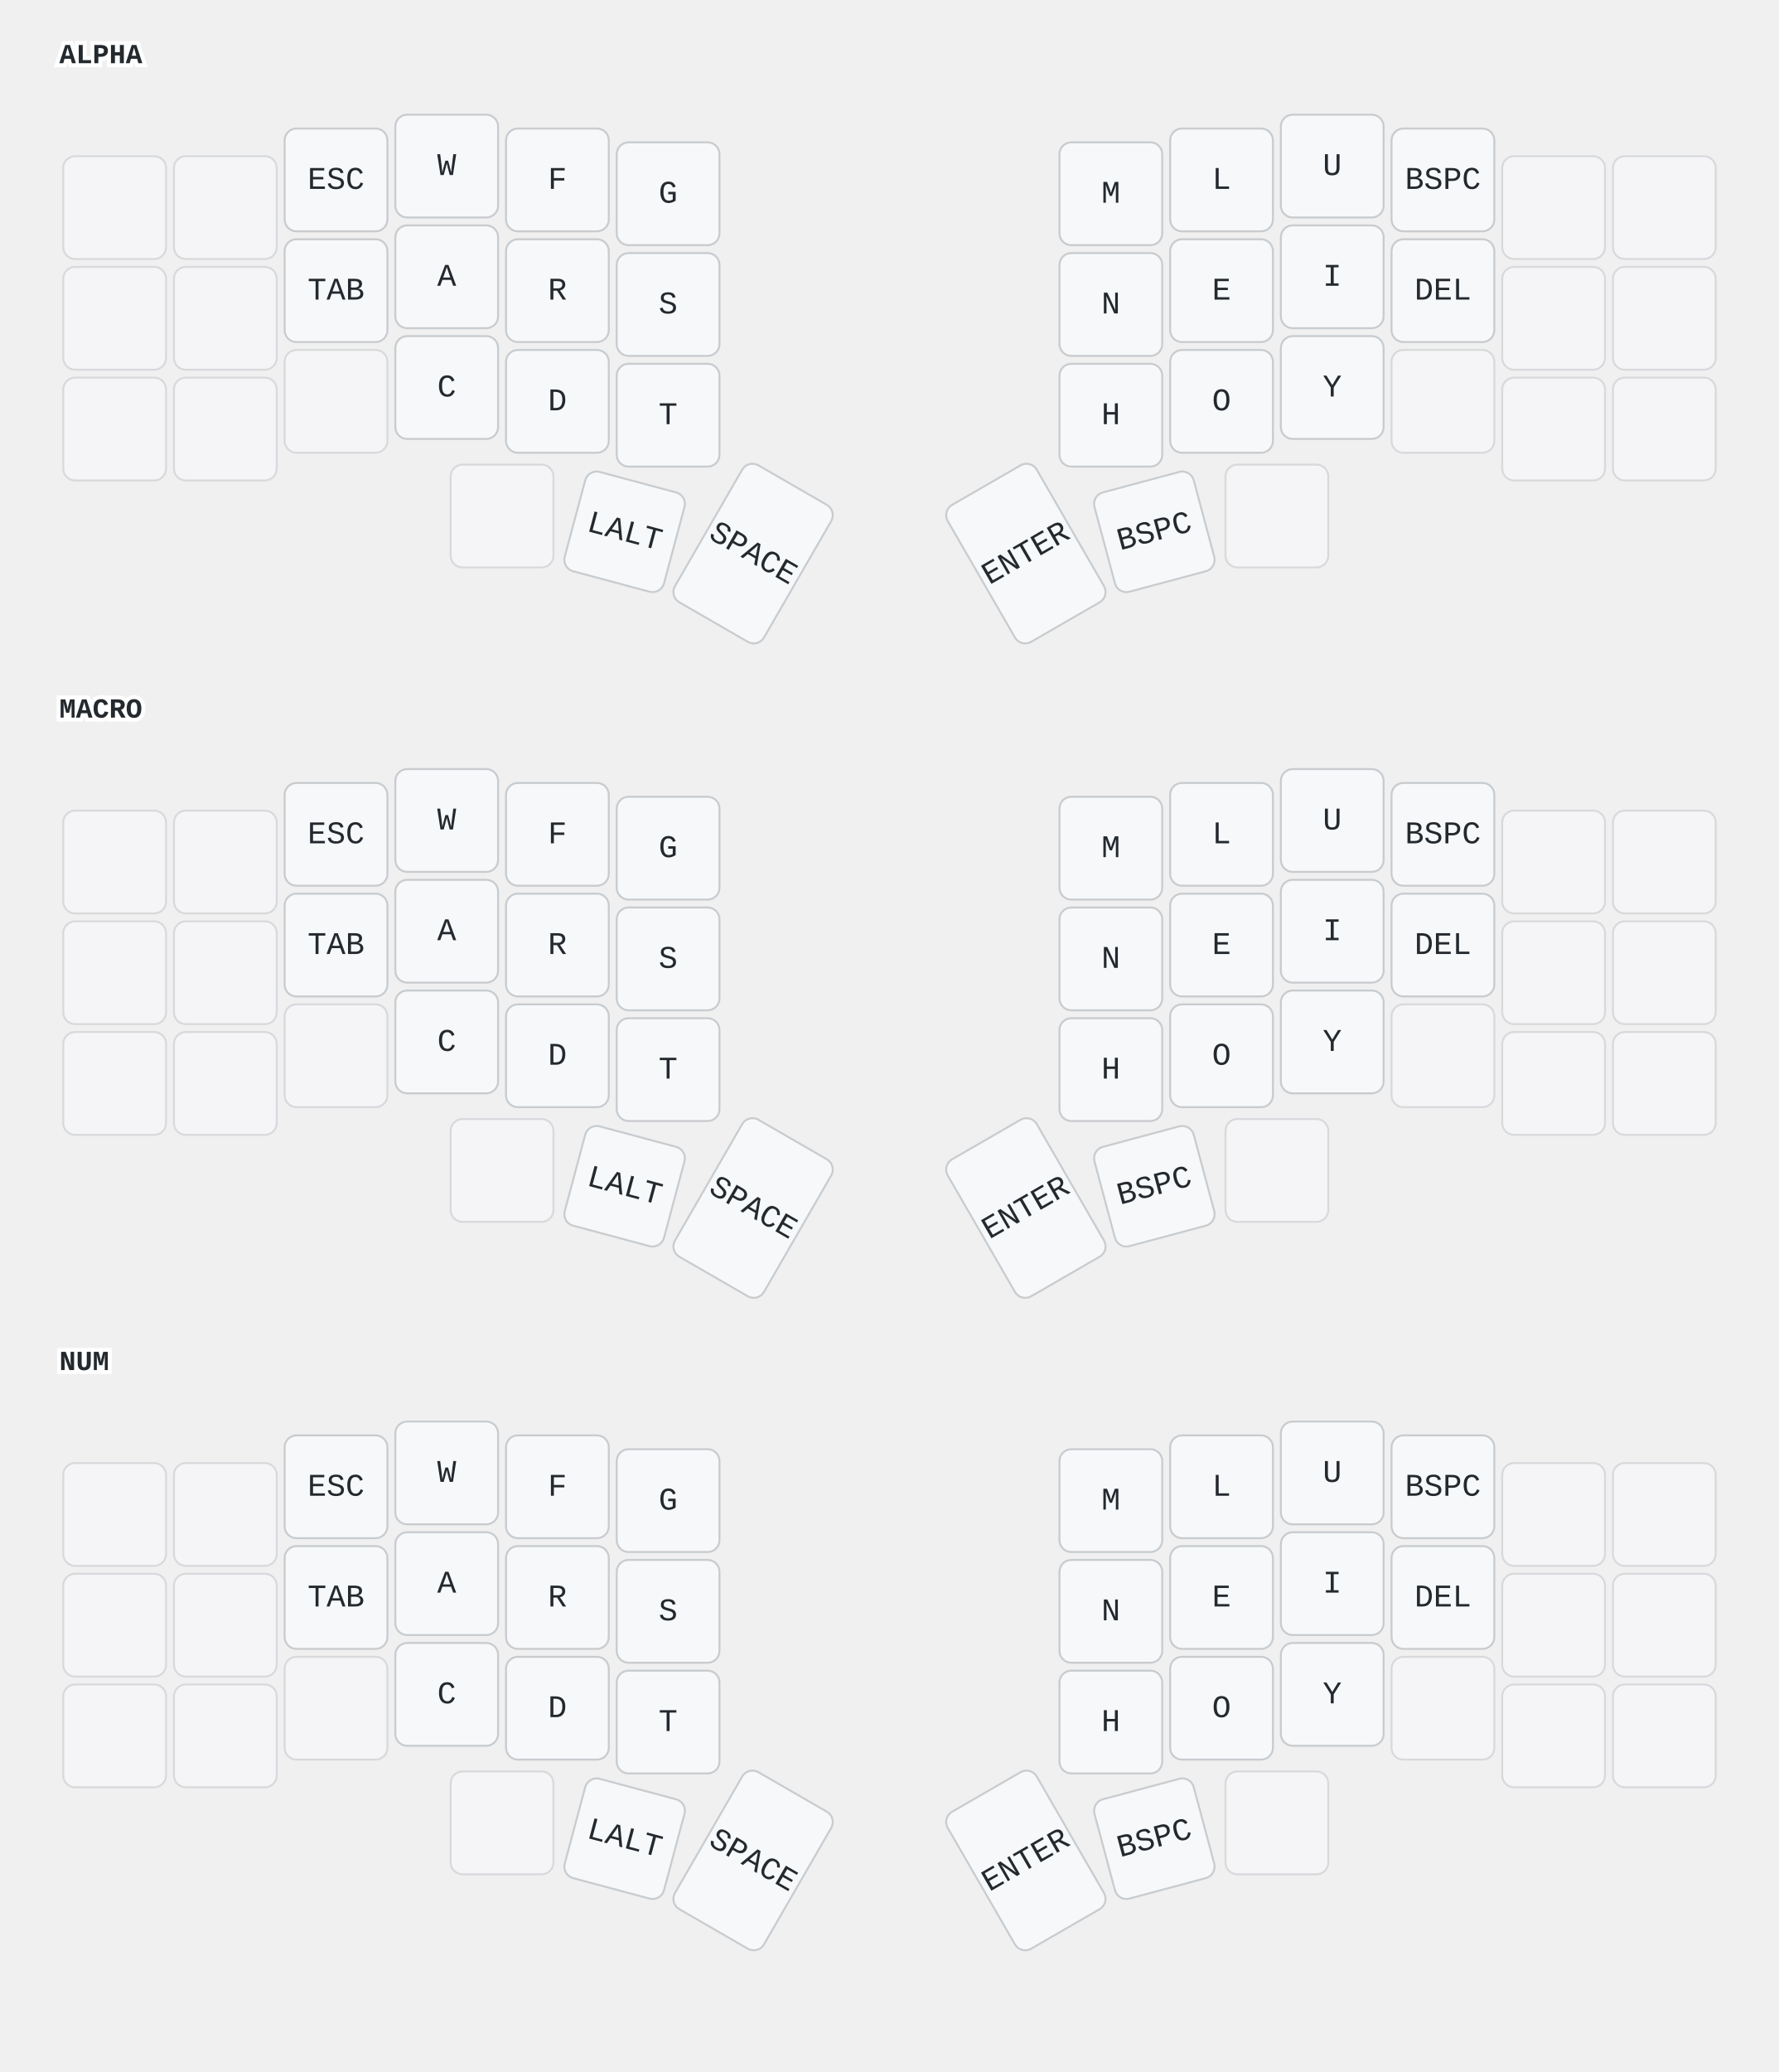
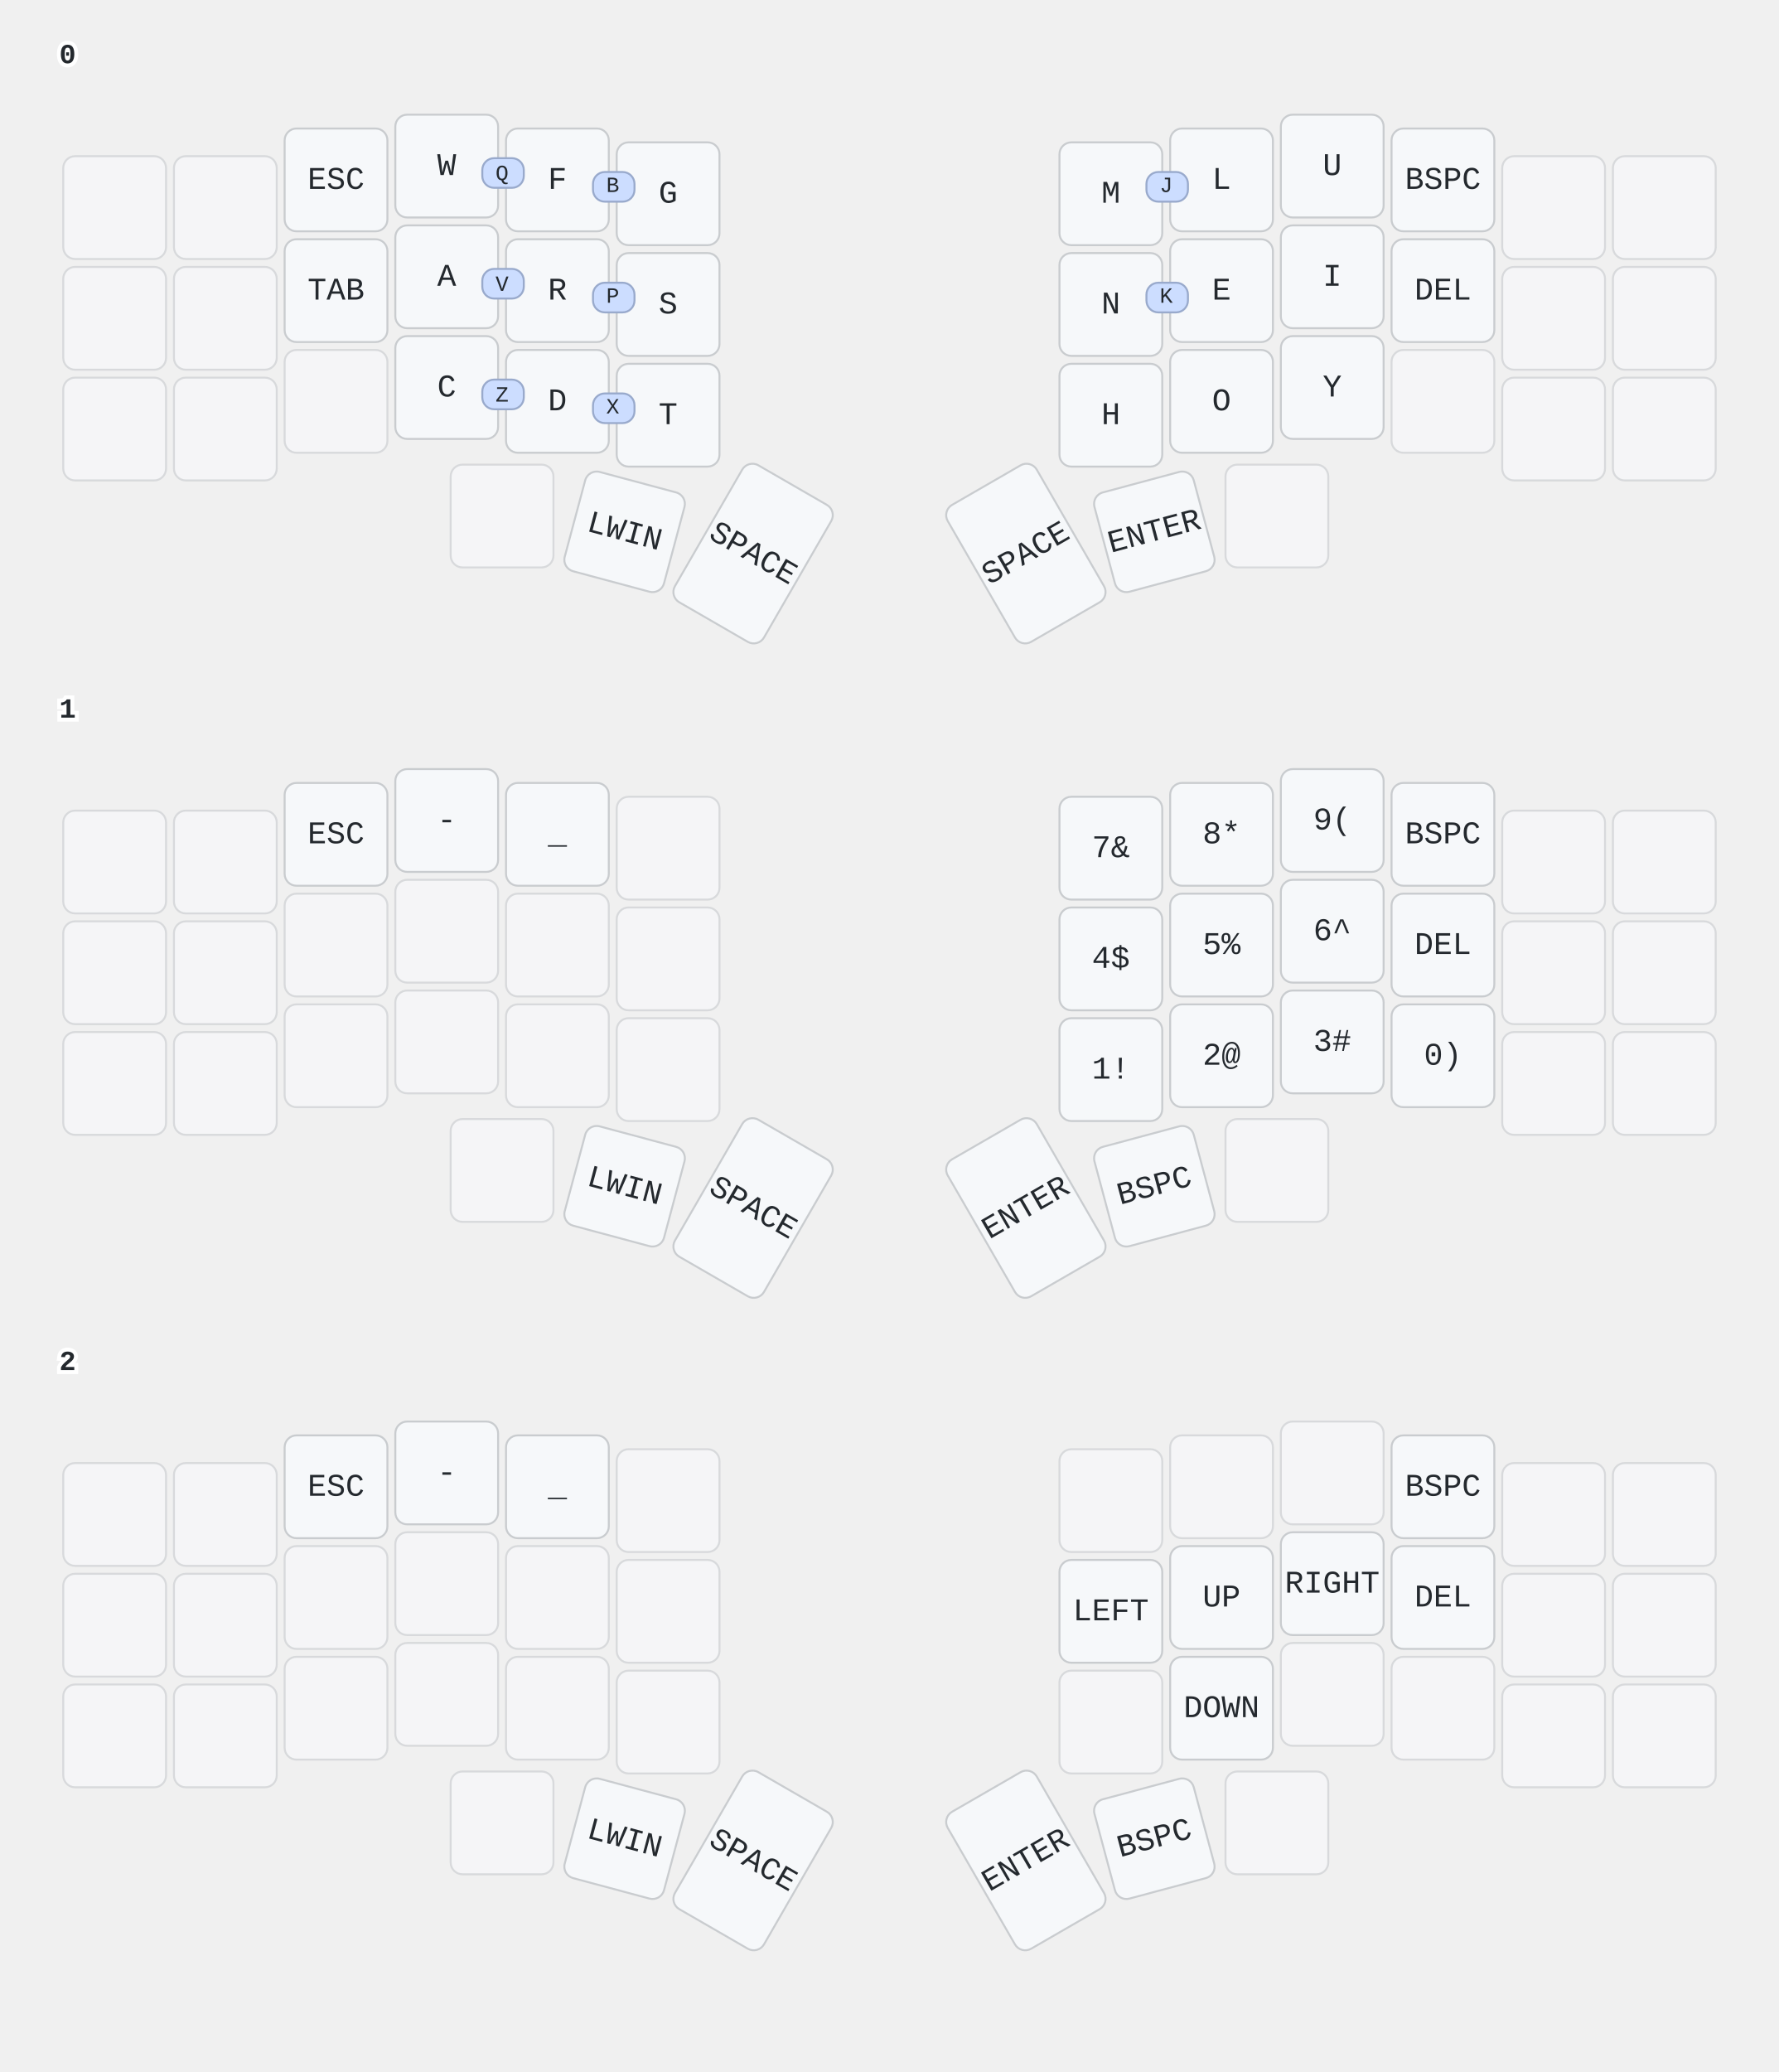
- <svg xmlns="http://www.w3.org/2000/svg" width="900" height="1048" viewBox="0 0 900 1048" class="keymap">
-   <style>/* inherit to force styles through use tags */
+ <svg xmlns="http://www.w3.org/2000/svg" xmlns:xlink="http://www.w3.org/1999/xlink" width="900" height="1048" viewBox="0 0 900 1048" class="keymap">
+   <defs>/* start glyphs */
+ <svg id="mdi:chevron-down">
+       <svg id="mdi-chevron-down" viewBox="0 0 24 24">
+         <path d="M7.41,8.58L12,13.17L16.59,8.58L18,10L12,16L6,10L7.41,8.58Z" />
+       </svg>
+     </svg>
+     <svg id="mdi:chevron-left">
+       <svg id="mdi-chevron-left" viewBox="0 0 24 24">
+         <path d="M15.41,16.58L10.83,12L15.41,7.41L14,6L8,12L14,18L15.41,16.58Z" />
+       </svg>
+     </svg>
+     <svg id="mdi:chevron-right">
+       <svg id="mdi-chevron-right" viewBox="0 0 24 24">
+         <path d="M8.59,16.58L13.17,12L8.59,7.41L10,6L16,12L10,18L8.59,16.58Z" />
+       </svg>
+     </svg>
+     <svg id="mdi:chevron-up">
+       <svg id="mdi-chevron-up" viewBox="0 0 24 24">
+         <path d="M7.41,15.41L12,10.83L16.59,15.41L18,14L12,8L6,14L7.41,15.41Z" />
+       </svg>
+     </svg>
+   </defs>/* end glyphs */
+ <style>/* inherit to force styles through use tags */
svg path {
    fill: inherit;
}

/* font and background color specifications */
svg.keymap {
    font-family: SFMono-Regular,Consolas,Liberation Mono,Menlo,monospace;
    font-size: 14px;
    font-kerning: normal;
    text-rendering: optimizeLegibility;
    fill: #24292e;
}

/* default key styling */
rect.key {
    fill: #f6f8fa;
}

rect.key, rect.combo {
    stroke: #c9cccf;
    stroke-width: 1;
}

/* default key side styling, only used is draw_key_sides is set */
rect.side {
    filter: brightness(90%);
}

/* color accent for combo boxes */
rect.combo, rect.combo-separate {
    fill: #cdf;
}

/* color accent for held keys */
rect.held, rect.combo.held {
    fill: #fdd;
}

/* color accent for ghost (optional) keys */
rect.ghost, rect.combo.ghost {
    stroke-dasharray: 4, 4;
    stroke-width: 2;
}

text {
    text-anchor: middle;
    dominant-baseline: middle;
}

/* styling for layer labels */
text.label {
    font-weight: bold;
    text-anchor: start;
    stroke: white;
    stroke-width: 4;
    paint-order: stroke;
}

/* styling for optional footer */
text.footer {
    text-anchor: end;
    dominant-baseline: auto;
    stroke: white;
    stroke-width: 4;
    paint-order: stroke;
}

/* styling for combo tap, and key hold/shifted label text */
text.combo, text.hold, text.shifted {
    font-size: 11px;
}

text.hold {
    text-anchor: middle;
    dominant-baseline: auto;
}

text.shifted {
    text-anchor: middle;
    dominant-baseline: hanging;
}

text.layer-activator {
    text-decoration: underline;
}

/* styling for hold/shifted label text in combo box */
text.combo.hold, text.combo.shifted {
    font-size: 8px;
}

/* lighter symbol for transparent keys */
text.trans {
    fill: #7b7e81;
}

/* styling for combo dendrons */
path.combo {
    stroke-width: 1;
    stroke: gray;
    fill: none;
}

/* Start Tabler Icons Cleanup */
/* cannot use height/width with glyphs */
.icon-tabler &gt; path {
    fill: inherit;
    stroke: inherit;
    stroke-width: 2;
}
/* hide tabler's default box */
.icon-tabler &gt; path[stroke="none"][fill="none"] {
    visibility: hidden;
}
/* End Tabler Icons Cleanup */

.none, .trans, .ghost {
  opacity: 0.8;
}

/* color accent for combo boxes */
rect.combo, rect.combo-separate {
    fill: #CCDDFF;
    stroke: #99AACC;
}

/* rect.held, rect.combo.held { */
.held {
  opacity: 1.0;
  filter: drop-shadow(0px 0px 6px #4FC0D0);  /* #7979EC); */
}

text.key.tap {
  font-size: 16px;
  /* font-weight: 900; */
}

text.hold, text.shifted {
  /* font-size: 9px; */
  font-weight: normal;
}

text.combo {
  /* font-size: 11px; */
  /* font-weight: bold;j */
}
</style>
-   <g transform="translate(30, 0)" class="layer-ALPHA">
-     <text x="0" y="28" class="label" id="ALPHA">ALPHA</text>
+   <g transform="translate(30, 0)" class="layer-0">
+     <text x="0" y="28" class="label" id="x_x">0</text>
    <g transform="translate(0, 56)">
      <g transform="translate(28, 49)" class="key none keypos-0">
        <rect rx="6" ry="6" x="-26" y="-26" width="52" height="52" class="key none" />
      </g>
      <g transform="translate(84, 49)" class="key none keypos-1">
        <rect rx="6" ry="6" x="-26" y="-26" width="52" height="52" class="key none" />
      </g>
      <g transform="translate(140, 35)" class="key keypos-2">
        <rect rx="6" ry="6" x="-26" y="-26" width="52" height="52" class="key" />
        <text x="0" y="0" class="key tap">ESC</text>
      </g>
      <g transform="translate(196, 28)" class="key keypos-3">
        <rect rx="6" ry="6" x="-26" y="-26" width="52" height="52" class="key" />
        <text x="0" y="0" class="key tap">W</text>
      </g>
      <g transform="translate(252, 35)" class="key keypos-4">
        <rect rx="6" ry="6" x="-26" y="-26" width="52" height="52" class="key" />
        <text x="0" y="0" class="key tap">F</text>
      </g>
      <g transform="translate(308, 42)" class="key keypos-5">
        <rect rx="6" ry="6" x="-26" y="-26" width="52" height="52" class="key" />
        <text x="0" y="0" class="key tap">G</text>
      </g>
      <g transform="translate(532, 42)" class="key keypos-6">
        <rect rx="6" ry="6" x="-26" y="-26" width="52" height="52" class="key" />
        <text x="0" y="0" class="key tap">M</text>
      </g>
      <g transform="translate(588, 35)" class="key keypos-7">
        <rect rx="6" ry="6" x="-26" y="-26" width="52" height="52" class="key" />
        <text x="0" y="0" class="key tap">L</text>
      </g>
      <g transform="translate(644, 28)" class="key keypos-8">
        <rect rx="6" ry="6" x="-26" y="-26" width="52" height="52" class="key" />
        <text x="0" y="0" class="key tap">U</text>
      </g>
      <g transform="translate(700, 35)" class="key keypos-9">
        <rect rx="6" ry="6" x="-26" y="-26" width="52" height="52" class="key" />
        <text x="0" y="0" class="key tap">BSPC</text>
      </g>
      <g transform="translate(756, 49)" class="key none keypos-10">
        <rect rx="6" ry="6" x="-26" y="-26" width="52" height="52" class="key none" />
      </g>
      <g transform="translate(812, 49)" class="key none keypos-11">
        <rect rx="6" ry="6" x="-26" y="-26" width="52" height="52" class="key none" />
      </g>
      <g transform="translate(28, 105)" class="key none keypos-12">
        <rect rx="6" ry="6" x="-26" y="-26" width="52" height="52" class="key none" />
      </g>
      <g transform="translate(84, 105)" class="key none keypos-13">
        <rect rx="6" ry="6" x="-26" y="-26" width="52" height="52" class="key none" />
      </g>
      <g transform="translate(140, 91)" class="key keypos-14">
        <rect rx="6" ry="6" x="-26" y="-26" width="52" height="52" class="key" />
        <text x="0" y="0" class="key tap">TAB</text>
      </g>
      <g transform="translate(196, 84)" class="key keypos-15">
        <rect rx="6" ry="6" x="-26" y="-26" width="52" height="52" class="key" />
        <text x="0" y="0" class="key tap">A</text>
      </g>
      <g transform="translate(252, 91)" class="key keypos-16">
        <rect rx="6" ry="6" x="-26" y="-26" width="52" height="52" class="key" />
        <text x="0" y="0" class="key tap">R</text>
      </g>
      <g transform="translate(308, 98)" class="key keypos-17">
        <rect rx="6" ry="6" x="-26" y="-26" width="52" height="52" class="key" />
        <text x="0" y="0" class="key tap">S</text>
      </g>
      <g transform="translate(532, 98)" class="key keypos-18">
        <rect rx="6" ry="6" x="-26" y="-26" width="52" height="52" class="key" />
        <text x="0" y="0" class="key tap">N</text>
      </g>
      <g transform="translate(588, 91)" class="key keypos-19">
        <rect rx="6" ry="6" x="-26" y="-26" width="52" height="52" class="key" />
        <text x="0" y="0" class="key tap">E</text>
      </g>
      <g transform="translate(644, 84)" class="key keypos-20">
        <rect rx="6" ry="6" x="-26" y="-26" width="52" height="52" class="key" />
        <text x="0" y="0" class="key tap">I</text>
      </g>
      <g transform="translate(700, 91)" class="key keypos-21">
        <rect rx="6" ry="6" x="-26" y="-26" width="52" height="52" class="key" />
        <text x="0" y="0" class="key tap">DEL</text>
      </g>
      <g transform="translate(756, 105)" class="key none keypos-22">
        <rect rx="6" ry="6" x="-26" y="-26" width="52" height="52" class="key none" />
      </g>
      <g transform="translate(812, 105)" class="key none keypos-23">
        <rect rx="6" ry="6" x="-26" y="-26" width="52" height="52" class="key none" />
      </g>
      <g transform="translate(28, 161)" class="key none keypos-24">
        <rect rx="6" ry="6" x="-26" y="-26" width="52" height="52" class="key none" />
      </g>
      <g transform="translate(84, 161)" class="key none keypos-25">
        <rect rx="6" ry="6" x="-26" y="-26" width="52" height="52" class="key none" />
      </g>
      <g transform="translate(140, 147)" class="key none keypos-26">
        <rect rx="6" ry="6" x="-26" y="-26" width="52" height="52" class="key none" />
      </g>
      <g transform="translate(196, 140)" class="key keypos-27">
        <rect rx="6" ry="6" x="-26" y="-26" width="52" height="52" class="key" />
        <text x="0" y="0" class="key tap">C</text>
      </g>
      <g transform="translate(252, 147)" class="key keypos-28">
        <rect rx="6" ry="6" x="-26" y="-26" width="52" height="52" class="key" />
        <text x="0" y="0" class="key tap">D</text>
      </g>
      <g transform="translate(308, 154)" class="key keypos-29">
        <rect rx="6" ry="6" x="-26" y="-26" width="52" height="52" class="key" />
        <text x="0" y="0" class="key tap">T</text>
      </g>
      <g transform="translate(532, 154)" class="key keypos-30">
        <rect rx="6" ry="6" x="-26" y="-26" width="52" height="52" class="key" />
        <text x="0" y="0" class="key tap">H</text>
      </g>
      <g transform="translate(588, 147)" class="key keypos-31">
        <rect rx="6" ry="6" x="-26" y="-26" width="52" height="52" class="key" />
        <text x="0" y="0" class="key tap">O</text>
      </g>
      <g transform="translate(644, 140)" class="key keypos-32">
        <rect rx="6" ry="6" x="-26" y="-26" width="52" height="52" class="key" />
        <text x="0" y="0" class="key tap">Y</text>
      </g>
      <g transform="translate(700, 147)" class="key none keypos-33">
        <rect rx="6" ry="6" x="-26" y="-26" width="52" height="52" class="key none" />
      </g>
      <g transform="translate(756, 161)" class="key none keypos-34">
        <rect rx="6" ry="6" x="-26" y="-26" width="52" height="52" class="key none" />
      </g>
      <g transform="translate(812, 161)" class="key none keypos-35">
        <rect rx="6" ry="6" x="-26" y="-26" width="52" height="52" class="key none" />
      </g>
      <g transform="translate(224, 205)" class="key none keypos-36">
        <rect rx="6" ry="6" x="-26" y="-26" width="52" height="52" class="key none" />
      </g>
      <g transform="translate(286, 213) rotate(15.0)" class="key keypos-37">
        <rect rx="6" ry="6" x="-26" y="-26" width="52" height="52" class="key" />
-         <text x="0" y="0" class="key tap">LALT</text>
+         <text x="0" y="0" class="key tap">LWIN</text>
      </g>
      <g transform="translate(351, 224) rotate(30.0)" class="key keypos-38">
        <rect rx="6" ry="6" x="-26" y="-40" width="52" height="80" class="key" />
        <text x="0" y="0" class="key tap">SPACE</text>
      </g>
      <g transform="translate(489, 224) rotate(-30.0)" class="key keypos-39">
        <rect rx="6" ry="6" x="-26" y="-40" width="52" height="80" class="key" />
+         <text x="0" y="0" class="key tap">SPACE</text>
+       </g>
+       <g transform="translate(554, 213) rotate(-15.0)" class="key keypos-40">
+         <rect rx="6" ry="6" x="-26" y="-26" width="52" height="52" class="key" />
        <text x="0" y="0" class="key tap">ENTER</text>
      </g>
-       <g transform="translate(554, 213) rotate(-15.0)" class="key keypos-40">
-         <rect rx="6" ry="6" x="-26" y="-26" width="52" height="52" class="key" />
-         <text x="0" y="0" class="key tap">BSPC</text>
-       </g>
      <g transform="translate(616, 205)" class="key none keypos-41">
        <rect rx="6" ry="6" x="-26" y="-26" width="52" height="52" class="key none" />
+       </g>
+       <g class="combo combopos-0">
+         <rect rx="6" ry="6" x="214" y="24" width="21" height="15" class="combo" />
+         <text x="224" y="32" class="combo tap">Q</text>
+       </g>
+       <g class="combo combopos-1">
+         <rect rx="6" ry="6" x="270" y="31" width="21" height="15" class="combo" />
+         <text x="280" y="38" class="combo tap">B</text>
+       </g>
+       <g class="combo combopos-2">
+         <rect rx="6" ry="6" x="214" y="80" width="21" height="15" class="combo" />
+         <text x="224" y="88" class="combo tap">V</text>
+       </g>
+       <g class="combo combopos-3">
+         <rect rx="6" ry="6" x="270" y="87" width="21" height="15" class="combo" />
+         <text x="280" y="94" class="combo tap">P</text>
+       </g>
+       <g class="combo combopos-4">
+         <rect rx="6" ry="6" x="214" y="136" width="21" height="15" class="combo" />
+         <text x="224" y="144" class="combo tap">Z</text>
+       </g>
+       <g class="combo combopos-5">
+         <rect rx="6" ry="6" x="270" y="143" width="21" height="15" class="combo" />
+         <text x="280" y="150" class="combo tap">X</text>
+       </g>
+       <g class="combo combopos-6">
+         <rect rx="6" ry="6" x="550" y="31" width="21" height="15" class="combo" />
+         <text x="560" y="38" class="combo tap">J</text>
+       </g>
+       <g class="combo combopos-7">
+         <rect rx="6" ry="6" x="550" y="87" width="21" height="15" class="combo" />
+         <text x="560" y="94" class="combo tap">K</text>
      </g>
    </g>
  </g>
-   <g transform="translate(30, 331)" class="layer-MACRO">
-     <text x="0" y="28" class="label" id="MACRO">MACRO</text>
+   <g transform="translate(30, 331)" class="layer-1">
+     <text x="0" y="28" class="label" id="x_x">1</text>
    <g transform="translate(0, 56)">
      <g transform="translate(28, 49)" class="key none keypos-0">
        <rect rx="6" ry="6" x="-26" y="-26" width="52" height="52" class="key none" />
      </g>
      <g transform="translate(84, 49)" class="key none keypos-1">
        <rect rx="6" ry="6" x="-26" y="-26" width="52" height="52" class="key none" />
      </g>
      <g transform="translate(140, 35)" class="key keypos-2">
        <rect rx="6" ry="6" x="-26" y="-26" width="52" height="52" class="key" />
        <text x="0" y="0" class="key tap">ESC</text>
      </g>
      <g transform="translate(196, 28)" class="key keypos-3">
        <rect rx="6" ry="6" x="-26" y="-26" width="52" height="52" class="key" />
-         <text x="0" y="0" class="key tap">W</text>
+         <text x="0" y="0" class="key tap">-</text>
      </g>
      <g transform="translate(252, 35)" class="key keypos-4">
        <rect rx="6" ry="6" x="-26" y="-26" width="52" height="52" class="key" />
-         <text x="0" y="0" class="key tap">F</text>
-       </g>
-       <g transform="translate(308, 42)" class="key keypos-5">
-         <rect rx="6" ry="6" x="-26" y="-26" width="52" height="52" class="key" />
-         <text x="0" y="0" class="key tap">G</text>
+         <text x="0" y="0" class="key tap">_</text>
+       </g>
+       <g transform="translate(308, 42)" class="key none keypos-5">
+         <rect rx="6" ry="6" x="-26" y="-26" width="52" height="52" class="key none" />
      </g>
      <g transform="translate(532, 42)" class="key keypos-6">
        <rect rx="6" ry="6" x="-26" y="-26" width="52" height="52" class="key" />
-         <text x="0" y="0" class="key tap">M</text>
+         <text x="0" y="0" class="key tap">7&amp;</text>
      </g>
      <g transform="translate(588, 35)" class="key keypos-7">
        <rect rx="6" ry="6" x="-26" y="-26" width="52" height="52" class="key" />
-         <text x="0" y="0" class="key tap">L</text>
+         <text x="0" y="0" class="key tap">8*</text>
      </g>
      <g transform="translate(644, 28)" class="key keypos-8">
        <rect rx="6" ry="6" x="-26" y="-26" width="52" height="52" class="key" />
-         <text x="0" y="0" class="key tap">U</text>
+         <text x="0" y="0" class="key tap">9(</text>
      </g>
      <g transform="translate(700, 35)" class="key keypos-9">
        <rect rx="6" ry="6" x="-26" y="-26" width="52" height="52" class="key" />
        <text x="0" y="0" class="key tap">BSPC</text>
      </g>
      <g transform="translate(756, 49)" class="key none keypos-10">
        <rect rx="6" ry="6" x="-26" y="-26" width="52" height="52" class="key none" />
      </g>
      <g transform="translate(812, 49)" class="key none keypos-11">
        <rect rx="6" ry="6" x="-26" y="-26" width="52" height="52" class="key none" />
      </g>
      <g transform="translate(28, 105)" class="key none keypos-12">
        <rect rx="6" ry="6" x="-26" y="-26" width="52" height="52" class="key none" />
      </g>
      <g transform="translate(84, 105)" class="key none keypos-13">
        <rect rx="6" ry="6" x="-26" y="-26" width="52" height="52" class="key none" />
      </g>
-       <g transform="translate(140, 91)" class="key keypos-14">
-         <rect rx="6" ry="6" x="-26" y="-26" width="52" height="52" class="key" />
-         <text x="0" y="0" class="key tap">TAB</text>
-       </g>
-       <g transform="translate(196, 84)" class="key keypos-15">
-         <rect rx="6" ry="6" x="-26" y="-26" width="52" height="52" class="key" />
-         <text x="0" y="0" class="key tap">A</text>
-       </g>
-       <g transform="translate(252, 91)" class="key keypos-16">
-         <rect rx="6" ry="6" x="-26" y="-26" width="52" height="52" class="key" />
-         <text x="0" y="0" class="key tap">R</text>
-       </g>
-       <g transform="translate(308, 98)" class="key keypos-17">
-         <rect rx="6" ry="6" x="-26" y="-26" width="52" height="52" class="key" />
-         <text x="0" y="0" class="key tap">S</text>
+       <g transform="translate(140, 91)" class="key none keypos-14">
+         <rect rx="6" ry="6" x="-26" y="-26" width="52" height="52" class="key none" />
+       </g>
+       <g transform="translate(196, 84)" class="key none keypos-15">
+         <rect rx="6" ry="6" x="-26" y="-26" width="52" height="52" class="key none" />
+       </g>
+       <g transform="translate(252, 91)" class="key none keypos-16">
+         <rect rx="6" ry="6" x="-26" y="-26" width="52" height="52" class="key none" />
+       </g>
+       <g transform="translate(308, 98)" class="key none keypos-17">
+         <rect rx="6" ry="6" x="-26" y="-26" width="52" height="52" class="key none" />
      </g>
      <g transform="translate(532, 98)" class="key keypos-18">
        <rect rx="6" ry="6" x="-26" y="-26" width="52" height="52" class="key" />
-         <text x="0" y="0" class="key tap">N</text>
+         <text x="0" y="0" class="key tap">4$</text>
      </g>
      <g transform="translate(588, 91)" class="key keypos-19">
        <rect rx="6" ry="6" x="-26" y="-26" width="52" height="52" class="key" />
-         <text x="0" y="0" class="key tap">E</text>
+         <text x="0" y="0" class="key tap">5%</text>
      </g>
      <g transform="translate(644, 84)" class="key keypos-20">
        <rect rx="6" ry="6" x="-26" y="-26" width="52" height="52" class="key" />
-         <text x="0" y="0" class="key tap">I</text>
+         <text x="0" y="0" class="key tap">6^</text>
      </g>
      <g transform="translate(700, 91)" class="key keypos-21">
        <rect rx="6" ry="6" x="-26" y="-26" width="52" height="52" class="key" />
        <text x="0" y="0" class="key tap">DEL</text>
      </g>
      <g transform="translate(756, 105)" class="key none keypos-22">
        <rect rx="6" ry="6" x="-26" y="-26" width="52" height="52" class="key none" />
      </g>
      <g transform="translate(812, 105)" class="key none keypos-23">
        <rect rx="6" ry="6" x="-26" y="-26" width="52" height="52" class="key none" />
      </g>
      <g transform="translate(28, 161)" class="key none keypos-24">
        <rect rx="6" ry="6" x="-26" y="-26" width="52" height="52" class="key none" />
      </g>
      <g transform="translate(84, 161)" class="key none keypos-25">
        <rect rx="6" ry="6" x="-26" y="-26" width="52" height="52" class="key none" />
      </g>
      <g transform="translate(140, 147)" class="key none keypos-26">
        <rect rx="6" ry="6" x="-26" y="-26" width="52" height="52" class="key none" />
      </g>
-       <g transform="translate(196, 140)" class="key keypos-27">
-         <rect rx="6" ry="6" x="-26" y="-26" width="52" height="52" class="key" />
-         <text x="0" y="0" class="key tap">C</text>
-       </g>
-       <g transform="translate(252, 147)" class="key keypos-28">
-         <rect rx="6" ry="6" x="-26" y="-26" width="52" height="52" class="key" />
-         <text x="0" y="0" class="key tap">D</text>
-       </g>
-       <g transform="translate(308, 154)" class="key keypos-29">
-         <rect rx="6" ry="6" x="-26" y="-26" width="52" height="52" class="key" />
-         <text x="0" y="0" class="key tap">T</text>
+       <g transform="translate(196, 140)" class="key none keypos-27">
+         <rect rx="6" ry="6" x="-26" y="-26" width="52" height="52" class="key none" />
+       </g>
+       <g transform="translate(252, 147)" class="key none keypos-28">
+         <rect rx="6" ry="6" x="-26" y="-26" width="52" height="52" class="key none" />
+       </g>
+       <g transform="translate(308, 154)" class="key none keypos-29">
+         <rect rx="6" ry="6" x="-26" y="-26" width="52" height="52" class="key none" />
      </g>
      <g transform="translate(532, 154)" class="key keypos-30">
        <rect rx="6" ry="6" x="-26" y="-26" width="52" height="52" class="key" />
-         <text x="0" y="0" class="key tap">H</text>
+         <text x="0" y="0" class="key tap">1!</text>
      </g>
      <g transform="translate(588, 147)" class="key keypos-31">
        <rect rx="6" ry="6" x="-26" y="-26" width="52" height="52" class="key" />
-         <text x="0" y="0" class="key tap">O</text>
+         <text x="0" y="0" class="key tap">2@</text>
      </g>
      <g transform="translate(644, 140)" class="key keypos-32">
        <rect rx="6" ry="6" x="-26" y="-26" width="52" height="52" class="key" />
-         <text x="0" y="0" class="key tap">Y</text>
-       </g>
-       <g transform="translate(700, 147)" class="key none keypos-33">
-         <rect rx="6" ry="6" x="-26" y="-26" width="52" height="52" class="key none" />
+         <text x="0" y="0" class="key tap">3#</text>
+       </g>
+       <g transform="translate(700, 147)" class="key keypos-33">
+         <rect rx="6" ry="6" x="-26" y="-26" width="52" height="52" class="key" />
+         <text x="0" y="0" class="key tap">0)</text>
      </g>
      <g transform="translate(756, 161)" class="key none keypos-34">
        <rect rx="6" ry="6" x="-26" y="-26" width="52" height="52" class="key none" />
      </g>
      <g transform="translate(812, 161)" class="key none keypos-35">
        <rect rx="6" ry="6" x="-26" y="-26" width="52" height="52" class="key none" />
      </g>
      <g transform="translate(224, 205)" class="key none keypos-36">
        <rect rx="6" ry="6" x="-26" y="-26" width="52" height="52" class="key none" />
      </g>
      <g transform="translate(286, 213) rotate(15.0)" class="key keypos-37">
        <rect rx="6" ry="6" x="-26" y="-26" width="52" height="52" class="key" />
-         <text x="0" y="0" class="key tap">LALT</text>
+         <text x="0" y="0" class="key tap">LWIN</text>
      </g>
      <g transform="translate(351, 224) rotate(30.0)" class="key keypos-38">
        <rect rx="6" ry="6" x="-26" y="-40" width="52" height="80" class="key" />
        <text x="0" y="0" class="key tap">SPACE</text>
      </g>
      <g transform="translate(489, 224) rotate(-30.0)" class="key keypos-39">
        <rect rx="6" ry="6" x="-26" y="-40" width="52" height="80" class="key" />
        <text x="0" y="0" class="key tap">ENTER</text>
      </g>
      <g transform="translate(554, 213) rotate(-15.0)" class="key keypos-40">
        <rect rx="6" ry="6" x="-26" y="-26" width="52" height="52" class="key" />
        <text x="0" y="0" class="key tap">BSPC</text>
      </g>
      <g transform="translate(616, 205)" class="key none keypos-41">
        <rect rx="6" ry="6" x="-26" y="-26" width="52" height="52" class="key none" />
      </g>
    </g>
  </g>
-   <g transform="translate(30, 661)" class="layer-NUM">
-     <text x="0" y="28" class="label" id="NUM">NUM</text>
+   <g transform="translate(30, 661)" class="layer-2">
+     <text x="0" y="28" class="label" id="x_x">2</text>
    <g transform="translate(0, 56)">
      <g transform="translate(28, 49)" class="key none keypos-0">
        <rect rx="6" ry="6" x="-26" y="-26" width="52" height="52" class="key none" />
      </g>
      <g transform="translate(84, 49)" class="key none keypos-1">
        <rect rx="6" ry="6" x="-26" y="-26" width="52" height="52" class="key none" />
      </g>
      <g transform="translate(140, 35)" class="key keypos-2">
        <rect rx="6" ry="6" x="-26" y="-26" width="52" height="52" class="key" />
        <text x="0" y="0" class="key tap">ESC</text>
      </g>
      <g transform="translate(196, 28)" class="key keypos-3">
        <rect rx="6" ry="6" x="-26" y="-26" width="52" height="52" class="key" />
-         <text x="0" y="0" class="key tap">W</text>
+         <text x="0" y="0" class="key tap">-</text>
      </g>
      <g transform="translate(252, 35)" class="key keypos-4">
        <rect rx="6" ry="6" x="-26" y="-26" width="52" height="52" class="key" />
-         <text x="0" y="0" class="key tap">F</text>
-       </g>
-       <g transform="translate(308, 42)" class="key keypos-5">
-         <rect rx="6" ry="6" x="-26" y="-26" width="52" height="52" class="key" />
-         <text x="0" y="0" class="key tap">G</text>
-       </g>
-       <g transform="translate(532, 42)" class="key keypos-6">
-         <rect rx="6" ry="6" x="-26" y="-26" width="52" height="52" class="key" />
-         <text x="0" y="0" class="key tap">M</text>
-       </g>
-       <g transform="translate(588, 35)" class="key keypos-7">
-         <rect rx="6" ry="6" x="-26" y="-26" width="52" height="52" class="key" />
-         <text x="0" y="0" class="key tap">L</text>
-       </g>
-       <g transform="translate(644, 28)" class="key keypos-8">
-         <rect rx="6" ry="6" x="-26" y="-26" width="52" height="52" class="key" />
-         <text x="0" y="0" class="key tap">U</text>
+         <text x="0" y="0" class="key tap">_</text>
+       </g>
+       <g transform="translate(308, 42)" class="key none keypos-5">
+         <rect rx="6" ry="6" x="-26" y="-26" width="52" height="52" class="key none" />
+       </g>
+       <g transform="translate(532, 42)" class="key none keypos-6">
+         <rect rx="6" ry="6" x="-26" y="-26" width="52" height="52" class="key none" />
+       </g>
+       <g transform="translate(588, 35)" class="key none keypos-7">
+         <rect rx="6" ry="6" x="-26" y="-26" width="52" height="52" class="key none" />
+       </g>
+       <g transform="translate(644, 28)" class="key none keypos-8">
+         <rect rx="6" ry="6" x="-26" y="-26" width="52" height="52" class="key none" />
      </g>
      <g transform="translate(700, 35)" class="key keypos-9">
        <rect rx="6" ry="6" x="-26" y="-26" width="52" height="52" class="key" />
        <text x="0" y="0" class="key tap">BSPC</text>
      </g>
      <g transform="translate(756, 49)" class="key none keypos-10">
        <rect rx="6" ry="6" x="-26" y="-26" width="52" height="52" class="key none" />
      </g>
      <g transform="translate(812, 49)" class="key none keypos-11">
        <rect rx="6" ry="6" x="-26" y="-26" width="52" height="52" class="key none" />
      </g>
      <g transform="translate(28, 105)" class="key none keypos-12">
        <rect rx="6" ry="6" x="-26" y="-26" width="52" height="52" class="key none" />
      </g>
      <g transform="translate(84, 105)" class="key none keypos-13">
        <rect rx="6" ry="6" x="-26" y="-26" width="52" height="52" class="key none" />
      </g>
-       <g transform="translate(140, 91)" class="key keypos-14">
-         <rect rx="6" ry="6" x="-26" y="-26" width="52" height="52" class="key" />
-         <text x="0" y="0" class="key tap">TAB</text>
-       </g>
-       <g transform="translate(196, 84)" class="key keypos-15">
-         <rect rx="6" ry="6" x="-26" y="-26" width="52" height="52" class="key" />
-         <text x="0" y="0" class="key tap">A</text>
-       </g>
-       <g transform="translate(252, 91)" class="key keypos-16">
-         <rect rx="6" ry="6" x="-26" y="-26" width="52" height="52" class="key" />
-         <text x="0" y="0" class="key tap">R</text>
-       </g>
-       <g transform="translate(308, 98)" class="key keypos-17">
-         <rect rx="6" ry="6" x="-26" y="-26" width="52" height="52" class="key" />
-         <text x="0" y="0" class="key tap">S</text>
+       <g transform="translate(140, 91)" class="key none keypos-14">
+         <rect rx="6" ry="6" x="-26" y="-26" width="52" height="52" class="key none" />
+       </g>
+       <g transform="translate(196, 84)" class="key none keypos-15">
+         <rect rx="6" ry="6" x="-26" y="-26" width="52" height="52" class="key none" />
+       </g>
+       <g transform="translate(252, 91)" class="key none keypos-16">
+         <rect rx="6" ry="6" x="-26" y="-26" width="52" height="52" class="key none" />
+       </g>
+       <g transform="translate(308, 98)" class="key none keypos-17">
+         <rect rx="6" ry="6" x="-26" y="-26" width="52" height="52" class="key none" />
      </g>
      <g transform="translate(532, 98)" class="key keypos-18">
        <rect rx="6" ry="6" x="-26" y="-26" width="52" height="52" class="key" />
-         <text x="0" y="0" class="key tap">N</text>
+         <text x="0" y="0" class="key tap">LEFT</text>
+         <use href="#mdi:chevron-left" xlink:href="#mdi:chevron-left" x="-6" y="6" height="12" width="12.0" class="key hold glyph mdi:chevron-left" />
      </g>
      <g transform="translate(588, 91)" class="key keypos-19">
        <rect rx="6" ry="6" x="-26" y="-26" width="52" height="52" class="key" />
-         <text x="0" y="0" class="key tap">E</text>
+         <text x="0" y="0" class="key tap">UP</text>
+         <use href="#mdi:chevron-up" xlink:href="#mdi:chevron-up" x="-6" y="6" height="12" width="12.0" class="key hold glyph mdi:chevron-up" />
      </g>
      <g transform="translate(644, 84)" class="key keypos-20">
        <rect rx="6" ry="6" x="-26" y="-26" width="52" height="52" class="key" />
-         <text x="0" y="0" class="key tap">I</text>
+         <text x="0" y="0" class="key tap">RIGHT</text>
+         <use href="#mdi:chevron-right" xlink:href="#mdi:chevron-right" x="-6" y="6" height="12" width="12.0" class="key hold glyph mdi:chevron-right" />
      </g>
      <g transform="translate(700, 91)" class="key keypos-21">
        <rect rx="6" ry="6" x="-26" y="-26" width="52" height="52" class="key" />
        <text x="0" y="0" class="key tap">DEL</text>
      </g>
      <g transform="translate(756, 105)" class="key none keypos-22">
        <rect rx="6" ry="6" x="-26" y="-26" width="52" height="52" class="key none" />
      </g>
      <g transform="translate(812, 105)" class="key none keypos-23">
        <rect rx="6" ry="6" x="-26" y="-26" width="52" height="52" class="key none" />
      </g>
      <g transform="translate(28, 161)" class="key none keypos-24">
        <rect rx="6" ry="6" x="-26" y="-26" width="52" height="52" class="key none" />
      </g>
      <g transform="translate(84, 161)" class="key none keypos-25">
        <rect rx="6" ry="6" x="-26" y="-26" width="52" height="52" class="key none" />
      </g>
      <g transform="translate(140, 147)" class="key none keypos-26">
        <rect rx="6" ry="6" x="-26" y="-26" width="52" height="52" class="key none" />
      </g>
-       <g transform="translate(196, 140)" class="key keypos-27">
-         <rect rx="6" ry="6" x="-26" y="-26" width="52" height="52" class="key" />
-         <text x="0" y="0" class="key tap">C</text>
-       </g>
-       <g transform="translate(252, 147)" class="key keypos-28">
-         <rect rx="6" ry="6" x="-26" y="-26" width="52" height="52" class="key" />
-         <text x="0" y="0" class="key tap">D</text>
-       </g>
-       <g transform="translate(308, 154)" class="key keypos-29">
-         <rect rx="6" ry="6" x="-26" y="-26" width="52" height="52" class="key" />
-         <text x="0" y="0" class="key tap">T</text>
-       </g>
-       <g transform="translate(532, 154)" class="key keypos-30">
-         <rect rx="6" ry="6" x="-26" y="-26" width="52" height="52" class="key" />
-         <text x="0" y="0" class="key tap">H</text>
+       <g transform="translate(196, 140)" class="key none keypos-27">
+         <rect rx="6" ry="6" x="-26" y="-26" width="52" height="52" class="key none" />
+       </g>
+       <g transform="translate(252, 147)" class="key none keypos-28">
+         <rect rx="6" ry="6" x="-26" y="-26" width="52" height="52" class="key none" />
+       </g>
+       <g transform="translate(308, 154)" class="key none keypos-29">
+         <rect rx="6" ry="6" x="-26" y="-26" width="52" height="52" class="key none" />
+       </g>
+       <g transform="translate(532, 154)" class="key none keypos-30">
+         <rect rx="6" ry="6" x="-26" y="-26" width="52" height="52" class="key none" />
      </g>
      <g transform="translate(588, 147)" class="key keypos-31">
        <rect rx="6" ry="6" x="-26" y="-26" width="52" height="52" class="key" />
-         <text x="0" y="0" class="key tap">O</text>
-       </g>
-       <g transform="translate(644, 140)" class="key keypos-32">
-         <rect rx="6" ry="6" x="-26" y="-26" width="52" height="52" class="key" />
-         <text x="0" y="0" class="key tap">Y</text>
+         <text x="0" y="0" class="key tap">DOWN</text>
+         <use href="#mdi:chevron-down" xlink:href="#mdi:chevron-down" x="-6" y="6" height="12" width="12.0" class="key hold glyph mdi:chevron-down" />
+       </g>
+       <g transform="translate(644, 140)" class="key none keypos-32">
+         <rect rx="6" ry="6" x="-26" y="-26" width="52" height="52" class="key none" />
      </g>
      <g transform="translate(700, 147)" class="key none keypos-33">
        <rect rx="6" ry="6" x="-26" y="-26" width="52" height="52" class="key none" />
      </g>
      <g transform="translate(756, 161)" class="key none keypos-34">
        <rect rx="6" ry="6" x="-26" y="-26" width="52" height="52" class="key none" />
      </g>
      <g transform="translate(812, 161)" class="key none keypos-35">
        <rect rx="6" ry="6" x="-26" y="-26" width="52" height="52" class="key none" />
      </g>
      <g transform="translate(224, 205)" class="key none keypos-36">
        <rect rx="6" ry="6" x="-26" y="-26" width="52" height="52" class="key none" />
      </g>
      <g transform="translate(286, 213) rotate(15.0)" class="key keypos-37">
        <rect rx="6" ry="6" x="-26" y="-26" width="52" height="52" class="key" />
-         <text x="0" y="0" class="key tap">LALT</text>
+         <text x="0" y="0" class="key tap">LWIN</text>
      </g>
      <g transform="translate(351, 224) rotate(30.0)" class="key keypos-38">
        <rect rx="6" ry="6" x="-26" y="-40" width="52" height="80" class="key" />
        <text x="0" y="0" class="key tap">SPACE</text>
      </g>
      <g transform="translate(489, 224) rotate(-30.0)" class="key keypos-39">
        <rect rx="6" ry="6" x="-26" y="-40" width="52" height="80" class="key" />
        <text x="0" y="0" class="key tap">ENTER</text>
      </g>
      <g transform="translate(554, 213) rotate(-15.0)" class="key keypos-40">
        <rect rx="6" ry="6" x="-26" y="-26" width="52" height="52" class="key" />
        <text x="0" y="0" class="key tap">BSPC</text>
      </g>
      <g transform="translate(616, 205)" class="key none keypos-41">
        <rect rx="6" ry="6" x="-26" y="-26" width="52" height="52" class="key none" />
      </g>
    </g>
  </g>
</svg>
